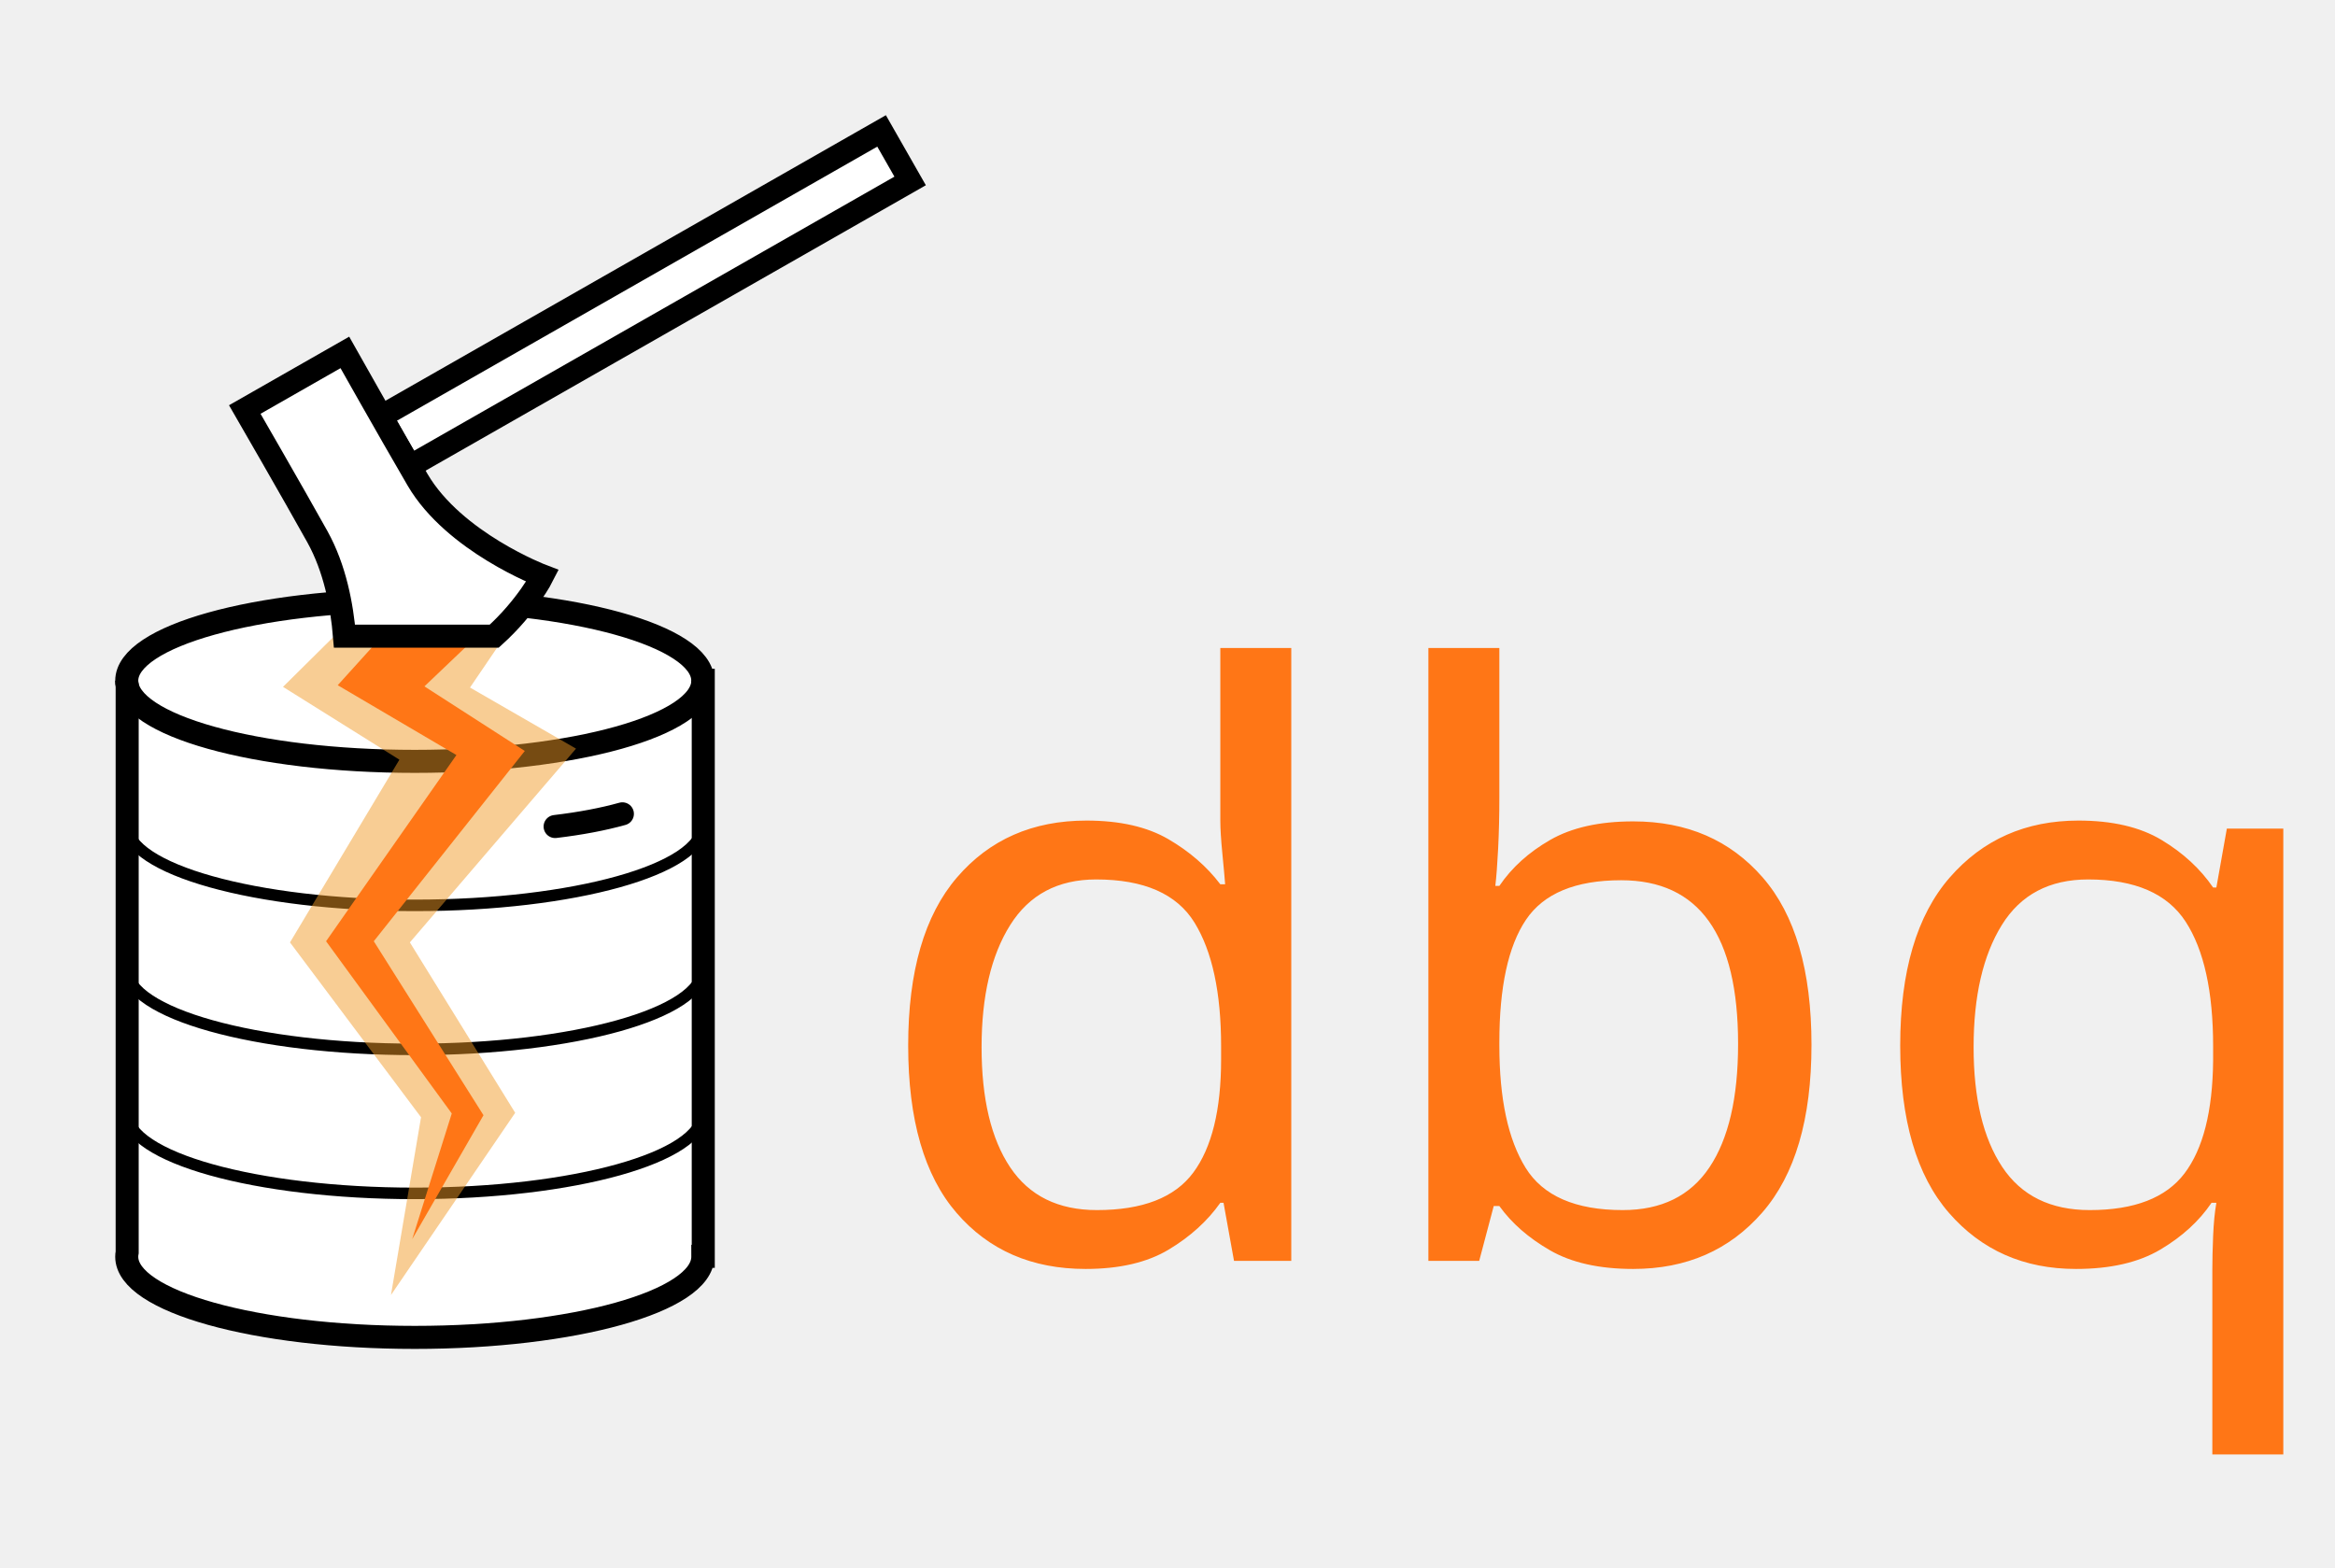
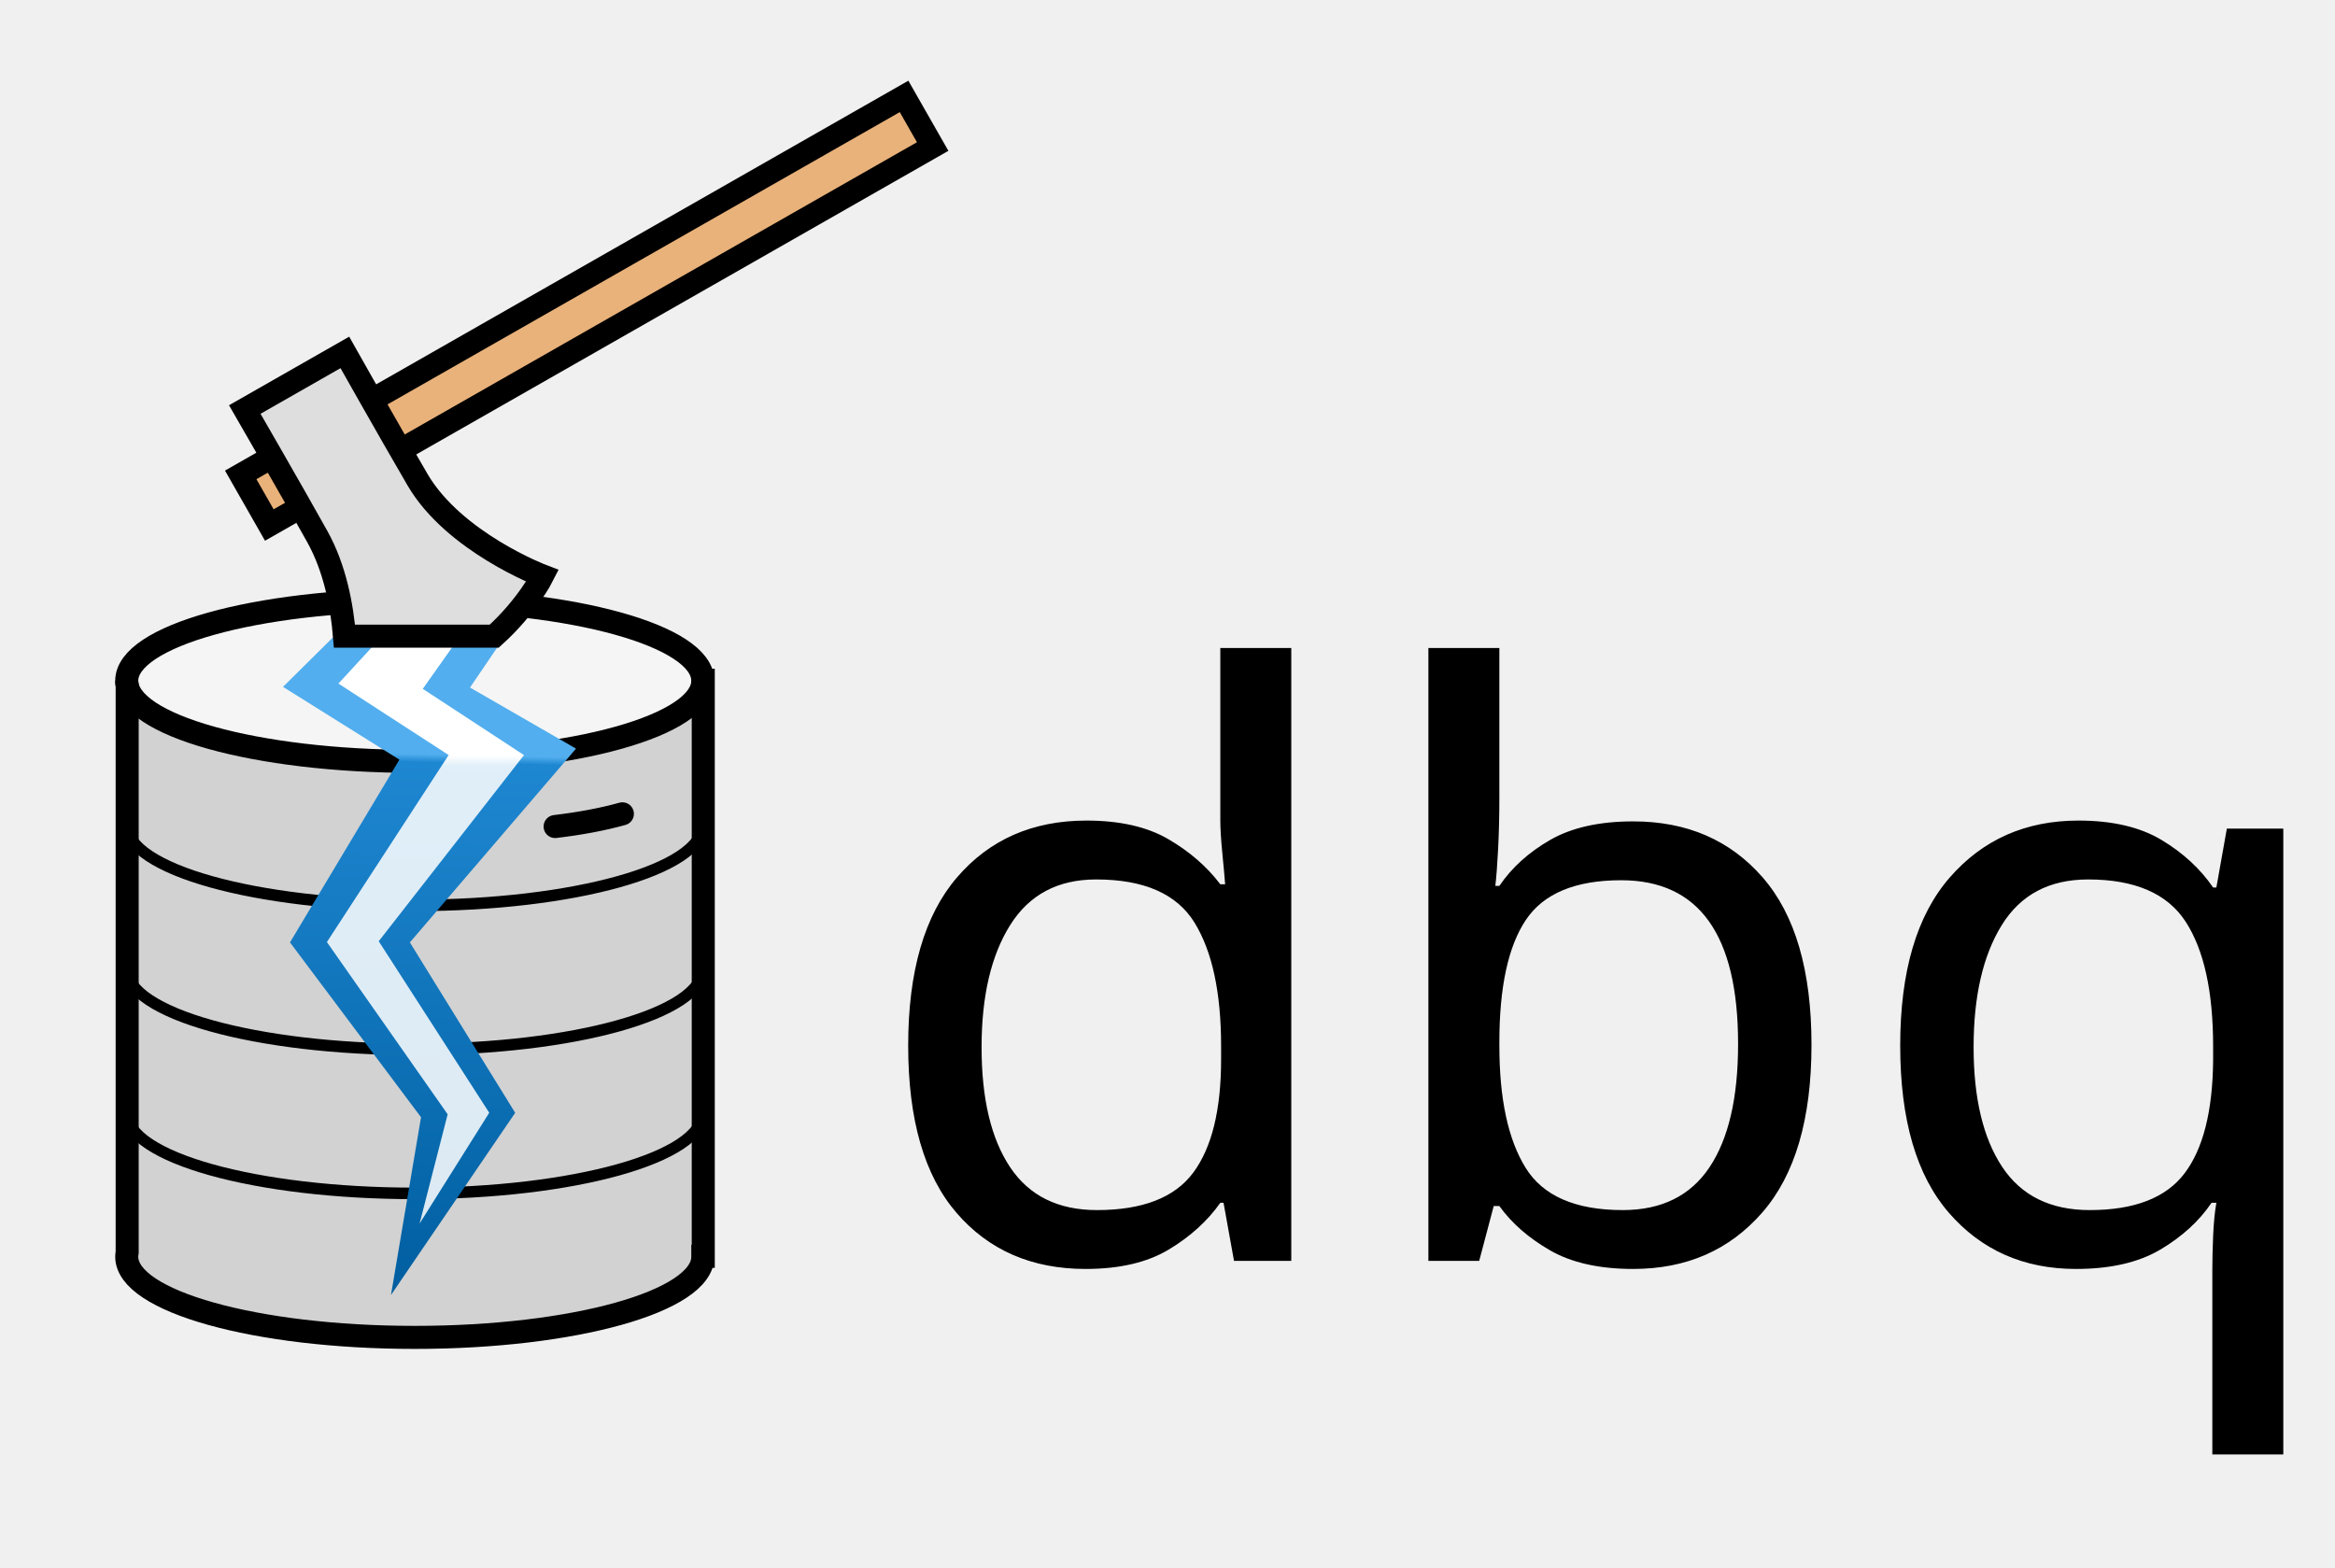
- <svg xmlns="http://www.w3.org/2000/svg" width="2026.606" height="1360.381" id="svg2" version="1.1">
-   <defs id="defs4" />
+ <svg xmlns="http://www.w3.org/2000/svg" xmlns:xlink="http://www.w3.org/1999/xlink" width="2026.606" height="1360.381" id="svg2" version="1.1">
+   <defs id="defs4">
+     <linearGradient id="linearGradient4140">
+       <stop style="stop-color:#f5f5f5;stop-opacity:1;" offset="0" id="stop4142" />
+       <stop id="stop4148" offset="0.917" style="stop-color:#f5f5f5;stop-opacity:1;" />
+       <stop style="stop-color:#d2d2d2;stop-opacity:1;" offset="1" id="stop4144" />
+     </linearGradient>
+     <linearGradient id="linearGradient4128">
+       <stop style="stop-color:#52aeee;stop-opacity:1;" offset="0" id="stop4130" />
+       <stop id="stop4138" offset="0.169" style="stop-color:#52aeee;stop-opacity:1;" />
+       <stop id="stop4136" offset="0.181" style="stop-color:#1e87d1;stop-opacity:1;" />
+       <stop style="stop-color:#005ea0;stop-opacity:1;" offset="1" id="stop4132" />
+     </linearGradient>
+     <linearGradient id="linearGradient3818">
+       <stop style="stop-color:#f5bb6d;stop-opacity:1;" offset="0" id="stop3820" />
+       <stop id="stop3828" offset="0.182" style="stop-color:#f5bb6d;stop-opacity:1;" />
+       <stop id="stop3826" offset="0.201" style="stop-color:#f1a339;stop-opacity:1;" />
+       <stop style="stop-color:#eb8904;stop-opacity:1;" offset="1" id="stop3822" />
+     </linearGradient>
+     <linearGradient id="linearGradient3772">
+       <stop style="stop-color:#ffffff;stop-opacity:1;" offset="0" id="stop3774" />
+       <stop id="stop3782" offset="0.198" style="stop-color:#ffffff;stop-opacity:1;" />
+       <stop id="stop3780" offset="0.217" style="stop-color:#ffffff;stop-opacity:0.863;" />
+       <stop style="stop-color:#ffffff;stop-opacity:0.863;" offset="1" id="stop3776" />
+     </linearGradient>
+     <linearGradient xlink:href="#linearGradient3772" id="linearGradient3816" x1="383.562" y1="667.728" x2="385.922" y2="1168.764" gradientUnits="userSpaceOnUse" />
+     <linearGradient xlink:href="#linearGradient4128" id="linearGradient4134" x1="396.031" y1="669.655" x2="383.555" y2="1239.381" gradientUnits="userSpaceOnUse" />
+     <radialGradient xlink:href="#linearGradient4140" id="radialGradient4146" cx="500.188" cy="265.155" fx="500.188" fy="265.155" r="260.188" gradientTransform="matrix(1,0,0,0.3294327,0,155.5062)" gradientUnits="userSpaceOnUse" />
+   </defs>
  <g id="layer1" transform="translate(-26.09998,336.4054)" style="display:inline">
    <g id="g3997" transform="translate(-113.9,-47.87817)" style="fill:none">
-       <path transform="translate(0,52.36215)" id="rect2985" d="m 500,180 c -138.071,0 -250,31.34 -250,70 0,1.303 0.124,2.589 0.375,3.875 l 0,492.25 C 250.124,747.411 250,748.697 250,750 c 0,38.66 111.929,70 250,70 138.071,0 250,-31.34 250,-70 0,-0.125 -0.029,-0.25 -0.031,-0.375 l 0.406,0 0,-500 -0.406,0 C 749.247,211.138 637.624,180 500,180 z" style="color:#000000;fill:#ffffff;fill-opacity:1;stroke:#000000;stroke-width:20;stroke-miterlimit:4;stroke-opacity:1;stroke-dasharray:none;stroke-dashoffset:0;marker:none;visibility:visible;display:inline;overflow:visible;enable-background:accumulate" />
+       <path transform="translate(0,52.36215)" id="rect2985" d="m 500,180 c -138.071,0 -250,31.34 -250,70 0,1.303 0.124,2.589 0.375,3.875 l 0,492.25 C 250.124,747.411 250,748.697 250,750 c 0,38.66 111.929,70 250,70 138.071,0 250,-31.34 250,-70 0,-0.125 -0.029,-0.25 -0.031,-0.375 l 0.406,0 0,-500 -0.406,0 C 749.247,211.138 637.624,180 500,180 z" style="color:#000000;fill:url(#radialGradient4146);fill-opacity:1;stroke:#000000;stroke-width:20;stroke-miterlimit:4;stroke-opacity:1;stroke-dasharray:none;stroke-dashoffset:0;marker:none;visibility:visible;display:inline;overflow:visible;enable-background:accumulate" />
      <path id="path3755" d="m 750,302.362 c 0,38.66 -111.929,70 -250,70 -138.071,0 -250,-31.34 -250,-70" style="color:#000000;fill:none;stroke:#000000;stroke-width:20;stroke-miterlimit:4;stroke-opacity:1;stroke-dasharray:none;marker:none;visibility:visible;display:inline;overflow:visible;enable-background:accumulate" />
      <path id="path3755-7" d="m 750,427.362 c 0,38.66 -111.929,70 -250,70 -138.071,0 -250,-31.34 -250,-70" style="color:#000000;fill:none;stroke:#000000;stroke-width:10;stroke-miterlimit:4;stroke-opacity:1;marker:none;visibility:visible;display:inline;overflow:visible;enable-background:accumulate" />
      <path id="path3755-4" d="m 750,552.362 c 0,38.66 -111.929,70 -250,70 -138.071,0 -250,-31.34 -250,-70" style="color:#000000;fill:none;stroke:#000000;stroke-width:10;stroke-miterlimit:4;stroke-opacity:1;marker:none;visibility:visible;display:inline;overflow:visible;enable-background:accumulate" />
      <path id="path3755-0" d="m 750,677.362 c 0,38.66 -111.929,70 -250,70 -138.071,0 -250,-31.34 -250,-70" style="color:#000000;fill:none;stroke:#000000;stroke-width:10;stroke-miterlimit:4;stroke-opacity:1;marker:none;visibility:visible;display:inline;overflow:visible;enable-background:accumulate" />
      <path id="path3755-9" d="m 680.185,417.897 c -16.619,4.653 -36.409,8.419 -58.384,11.022" style="color:#000000;fill:none;stroke:#000000;stroke-width:20;stroke-linecap:round;stroke-miterlimit:4;stroke-opacity:1;stroke-dasharray:none;marker:none;visibility:visible;display:inline;overflow:visible;enable-background:accumulate" />
    </g>
  </g>
  <g id="layer4" transform="translate(-26.09998,-111.2324)">
-     <path style="fill:#f09a25;fill-opacity:0.49;stroke:none" d="m 318.054,661.573 -46.323,45.875 101.015,63.221 -94.954,158.594 113.729,151.768 -26.091,154.308 107.819,-158.161 -91.411,-147.916 144.199,-168.19 -92.003,-53.033 29.879,-43.942 z" id="path4123-1" />
-     <path style="fill:#ff7616;fill-opacity:1;stroke:none" d="M 357.594,663.594 319.208,706.02 422.244,766.629 309.107,928.254 418.203,1077.756 383.858,1186.853 445.73,1079.271 350.523,928.254 481.59,763.094 394.465,707.03 442.699,661.068 z" id="path4123" />
+     <path style="fill:url(#linearGradient4134);fill-opacity:1;stroke:none;stroke-opacity:1;stroke-width:10;stroke-miterlimit:4;stroke-dasharray:none" d="m 318.054,661.573 -46.323,45.875 101.015,63.221 -94.954,158.594 113.729,151.768 -26.091,154.308 107.819,-158.161 -91.411,-147.916 144.199,-168.19 -92.003,-53.033 29.879,-43.942 z" id="path4123-1" />
+     <path style="fill:url(#linearGradient3816);fill-opacity:1;stroke:none" d="m 357.594,663.594 -37.773,40.998 95.669,62.038 -105.669,162.339 104.811,149.503 -24.345,94.811 60.443,-96.153 -95.921,-148.875 126.067,-161.589 -87.84,-57.492 32.52,-45.962 z" id="path4123" />
  </g>
  <g id="layer2" style="display:inline" transform="translate(-26.09998,388.7676)">
    <g id="g4118" transform="translate(-1133.411,3.857864)">
-       <rect transform="matrix(-0.4956224,-0.8685381,0.8685381,-0.4956224,0,0)" y="1309.912" x="-761.592" height="500" width="50" id="rect4004-1" style="color:#000000;fill:#ffffff;fill-opacity:1;stroke:#000000;stroke-width:20;stroke-linecap:butt;stroke-miterlimit:4;stroke-opacity:1;stroke-dasharray:none;stroke-dashoffset:0;marker:none;visibility:visible;display:inline;overflow:visible;enable-background:accumulate" />
-       <path id="rect4006-7" transform="translate(0,-500)" d="m 1458.812,413.281 -86.844,49.562 c 0,0 42.398,73.369 63,110.406 15.304,27.514 21.357,60.041 23.531,86.312 l 130,0 c 28.705,-25.954 41.906,-52.25 41.906,-52.25 0,0 -76.812,-29.18 -108.562,-83.625 -25.224,-43.254 -63.031,-110.406 -63.031,-110.406 z" style="color:#000000;fill:#ffffff;fill-opacity:1;stroke:#000000;stroke-width:20;stroke-linecap:butt;stroke-miterlimit:4;stroke-opacity:1;stroke-dashoffset:0;marker:none;visibility:visible;display:inline;overflow:visible;enable-background:accumulate" />
+       <rect transform="matrix(-0.4956224,-0.8685381,0.8685381,-0.4956224,0,0)" y="1178.822" x="-745.339" height="662.882" width="50.097" id="rect4004-1" style="color:#000000;fill:#e59748;fill-opacity:0.702;stroke:#000000;stroke-width:20;stroke-linecap:butt;stroke-miterlimit:4;stroke-opacity:1;stroke-dasharray:none;stroke-dashoffset:0;marker:none;visibility:visible;display:inline;overflow:visible;enable-background:accumulate" />
+       <path id="rect4006-7" transform="translate(0,-500)" d="m 1458.812,413.281 -86.844,49.562 c 0,0 42.398,73.369 63,110.406 15.304,27.514 21.357,60.041 23.531,86.312 l 130,0 c 28.705,-25.954 41.906,-52.25 41.906,-52.25 0,0 -76.812,-29.18 -108.562,-83.625 -25.224,-43.254 -63.031,-110.406 -63.031,-110.406 z" style="color:#000000;fill:#dedede;fill-opacity:1;stroke:#000000;stroke-width:20;stroke-linecap:butt;stroke-miterlimit:4;stroke-opacity:1;stroke-dashoffset:0;marker:none;visibility:visible;display:inline;overflow:visible;enable-background:accumulate" />
    </g>
  </g>
  <g id="layer5" transform="translate(-26.09998,-111.2324)">
-     <text xml:space="preserve" style="font-size:700px;font-style:normal;font-variant:normal;font-weight:200;font-stretch:normal;text-align:start;line-height:125%;letter-spacing:0px;word-spacing:0px;writing-mode:lr-tb;text-anchor:start;fill:#ff7616;fill-opacity:1;stroke:none;font-family:Dosis;-inkscape-font-specification:Dosis Ultra-Light" x="775.835" y="1205.714" id="text4148">
+     <text xml:space="preserve" style="font-size:700px;font-style:normal;font-variant:normal;font-weight:200;font-stretch:normal;text-align:start;line-height:125%;letter-spacing:0px;word-spacing:0px;writing-mode:lr-tb;text-anchor:start;fill:#000000;fill-opacity:1;stroke:none;font-family:Dosis;-inkscape-font-specification:Dosis Ultra-Light" x="775.835" y="1205.714" id="text4148">
      <tspan id="tspan4150" x="775.835" y="1205.714">dbqf</tspan>
    </text>
  </g>
  <g id="layer3" style="display:none" transform="translate(-26.09998,-111.2324)">
    <g id="g4009-2" transform="matrix(0.9999873,0.00504743,-0.00504743,0.9999873,88.05195,-23.84621)" style="fill:#ffffff;fill-opacity:1;display:inline">
      <rect transform="translate(0,52.36215)" y="288.853" x="-424.264" height="500" width="50" id="rect4004-4" style="color:#000000;fill:#ffffff;fill-opacity:1;stroke:#000000;stroke-width:20;stroke-linecap:butt;stroke-miterlimit:4;stroke-opacity:1;stroke-dasharray:none;stroke-dashoffset:0;marker:none;visibility:visible;display:inline;overflow:visible;enable-background:accumulate" />
      <path id="rect4006-5" d="m -437.506,241.327 c 42.378,0.463 127.143,0 127.143,0 l 0,100 c 0,0 -77.073,-0.471 -127.143,0 -63.024,0.592 -126.429,52.857 -126.429,52.857 0,0 -27.472,-41.227 -29.286,-99.286 -1.88,-60.19 26.429,-100 26.429,-100 0,0 64.175,45.717 129.286,46.429 z" style="color:#000000;fill:#ffffff;fill-opacity:1;stroke:#000000;stroke-width:20;stroke-linecap:butt;stroke-miterlimit:4;stroke-opacity:1;stroke-dashoffset:0;marker:none;visibility:visible;display:inline;overflow:visible;enable-background:accumulate" />
    </g>
  </g>
</svg>
